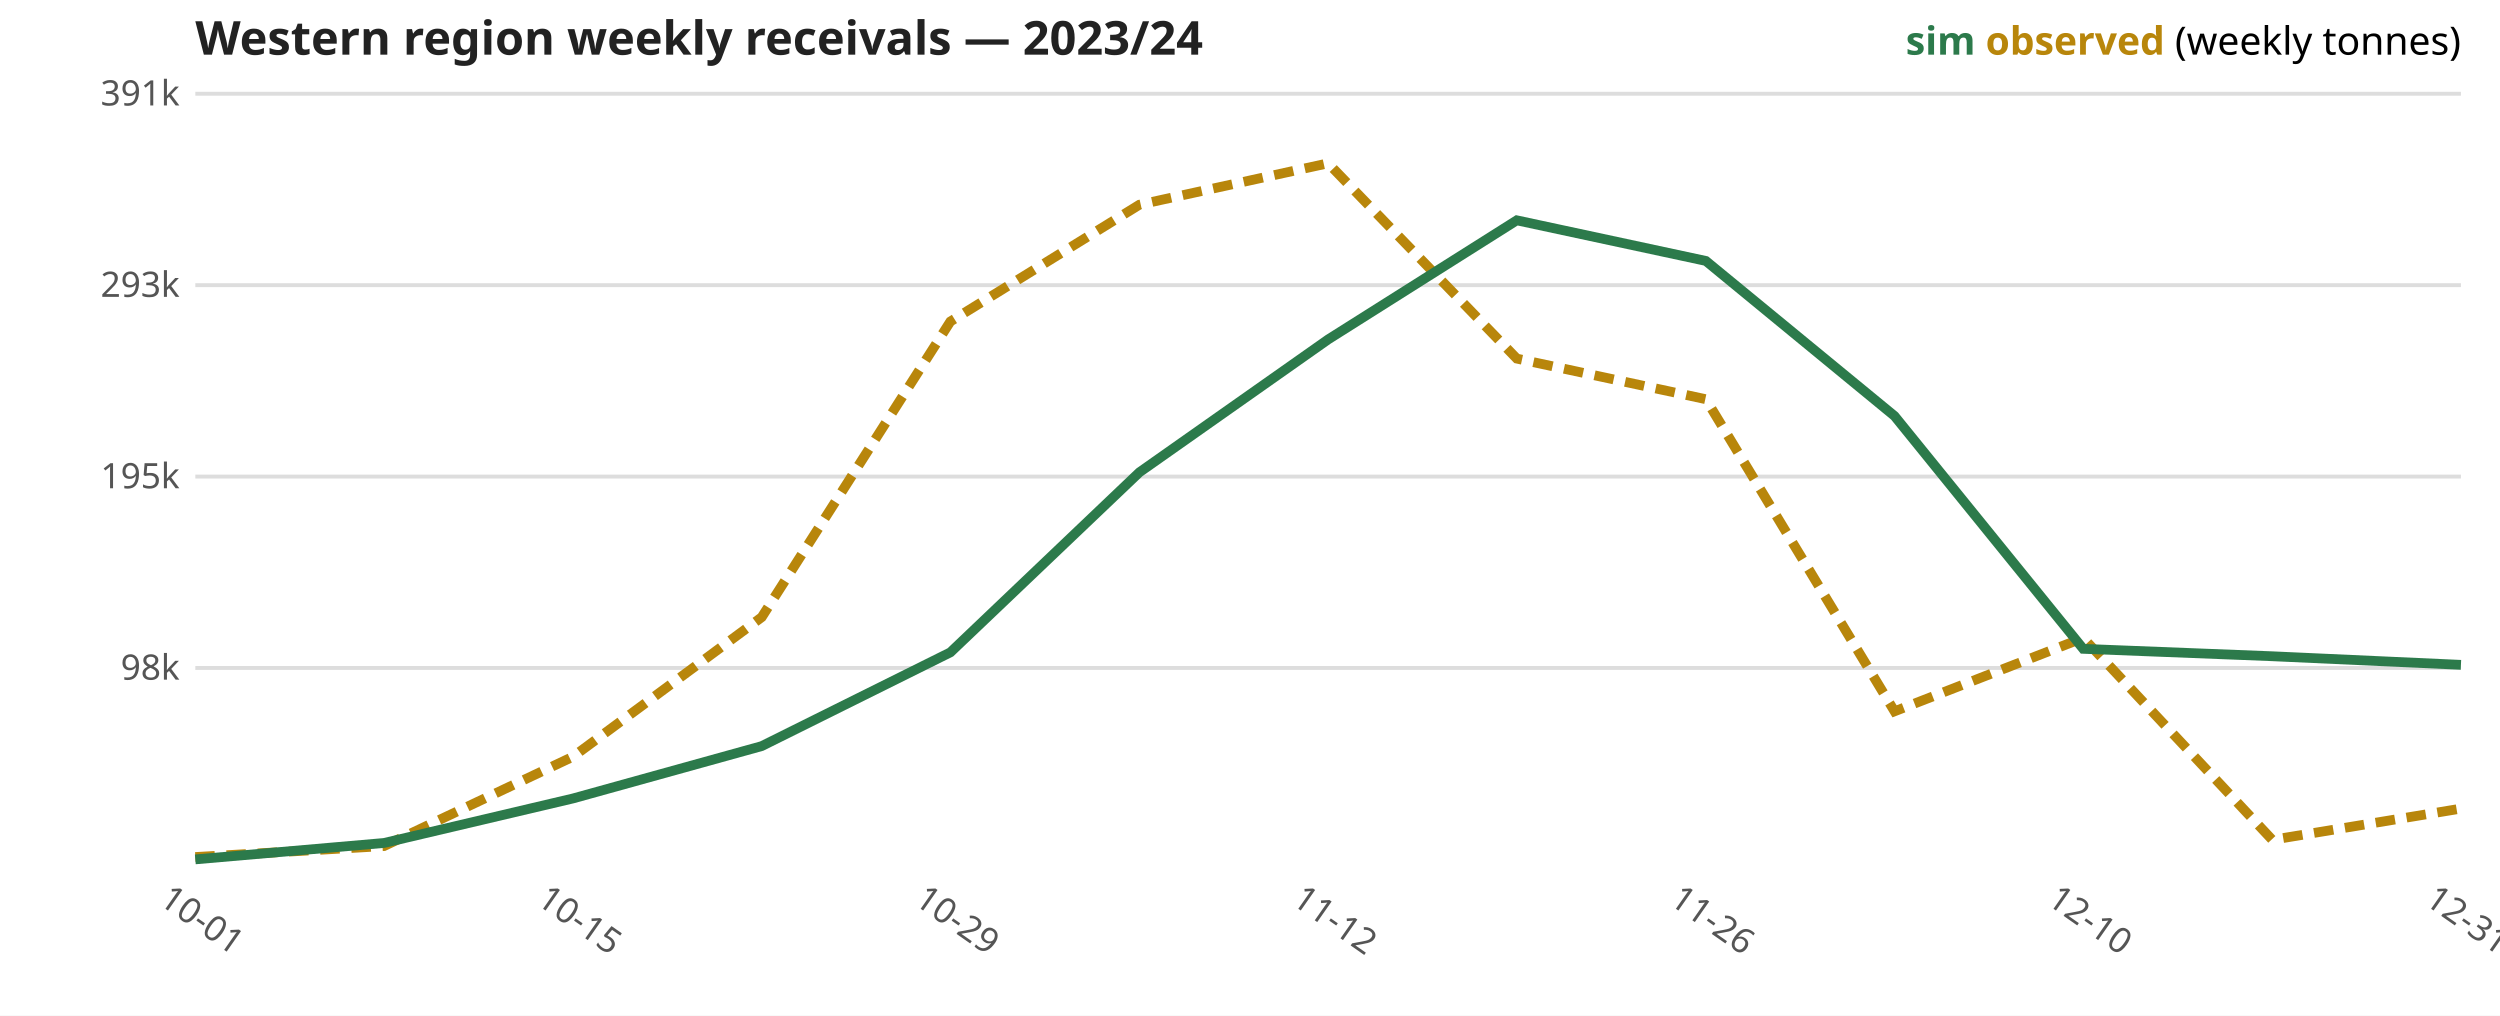
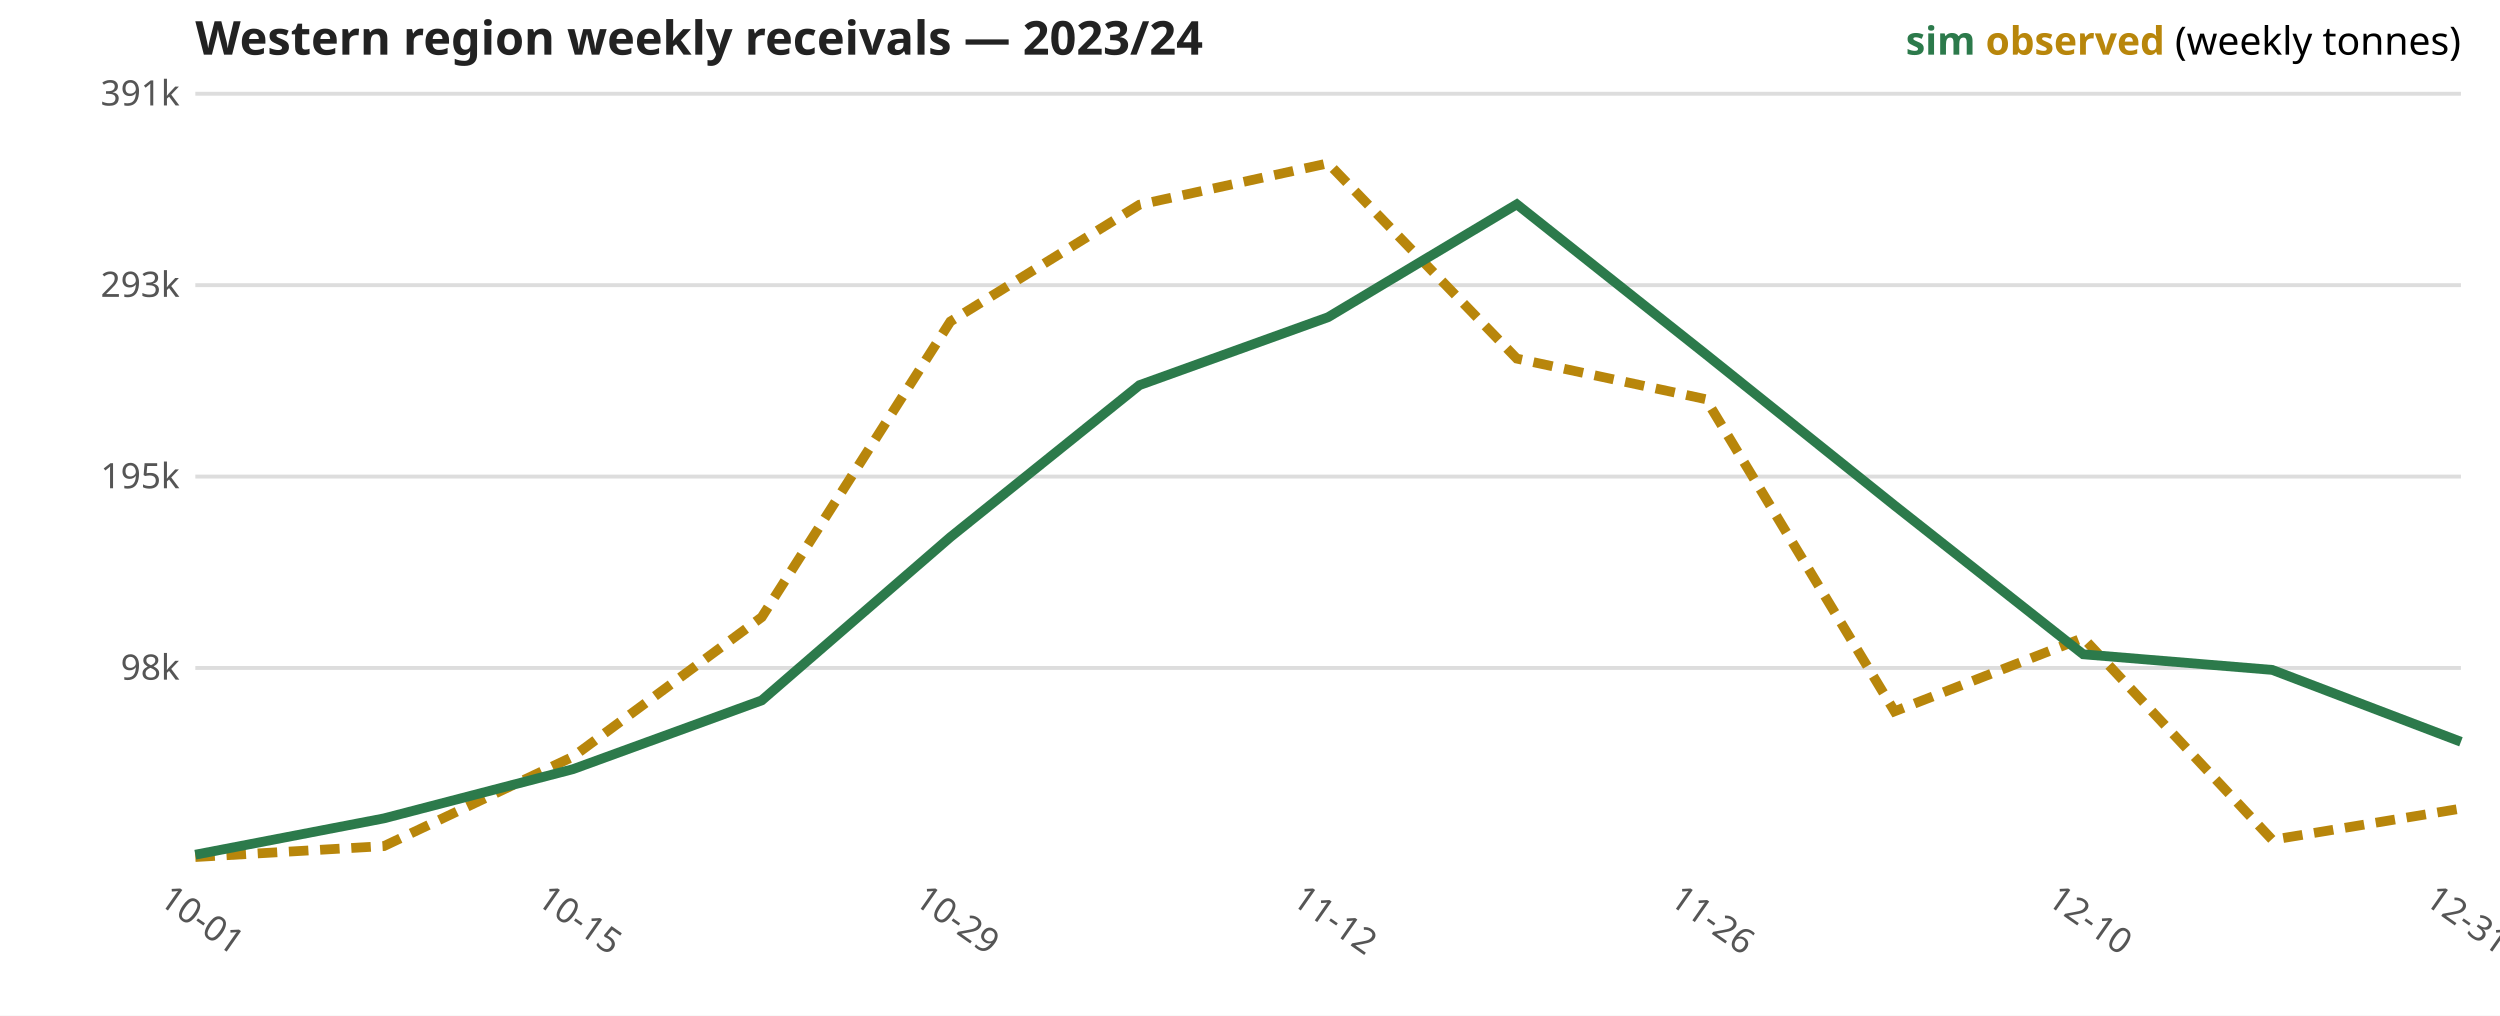
<svg xmlns="http://www.w3.org/2000/svg" viewBox="0 0 640 260" font-family="sans-serif">
  <rect width="640" height="260" fill="white" />
  <text x="50" y="14" font-size="12" font-weight="bold" fill="#222">Western region weekly receivals — 2023/24</text>
  <text x="630" y="14" font-size="10" text-anchor="end">
    <tspan fill="#2c7a4b" font-weight="bold">sim</tspan>
    <tspan fill="#b8860b" font-weight="bold">observed</tspan> (weekly tonnes)</text>
  <line x1="50" x2="630" y1="171" y2="171" stroke="#ddd" />
  <text x="46" y="174" font-size="9" text-anchor="end" fill="#555">98k</text>
  <line x1="50" x2="630" y1="122" y2="122" stroke="#ddd" />
  <text x="46" y="125" font-size="9" text-anchor="end" fill="#555">195k</text>
  <line x1="50" x2="630" y1="73" y2="73" stroke="#ddd" />
  <text x="46" y="76" font-size="9" text-anchor="end" fill="#555">293k</text>
  <line x1="50" x2="630" y1="24" y2="24" stroke="#ddd" />
  <text x="46" y="27" font-size="9" text-anchor="end" fill="#555">391k</text>
  <path d="M50.0,219.4L98.3,216.6L146.7,193.7L195.0,158.0L243.3,82.3L291.7,52.4L340.0,41.8L388.3,91.8L436.7,102.2L485.0,182.1L533.3,163.3L581.7,215.0L630.0,207.0" fill="none" stroke="#b8860b" stroke-width="2.5" stroke-dasharray="5 3" />
-   <path d="M50.0,220.0L98.3,215.8L146.7,204.4L195.0,191.0L243.3,167.0L291.7,120.9L340.0,86.9L388.3,56.4L436.7,66.8L485.0,106.5L533.3,166.1L581.7,168.0L630.0,170.2" fill="none" stroke="#2c7a4b" stroke-width="2.5" />
+   <path d="M50.0,218.8L98.3,209.5L146.7,196.9L195.0,179.3L243.3,137.5L291.7,98.6L340.0,81.2L388.3,52.3L436.7,90.7L485.0,129.4L533.3,167.5L581.7,171.5L630.0,189.9" fill="none" stroke="#2c7a4b" stroke-width="2.5" />
  <text x="50" y="238" font-size="9" text-anchor="middle" fill="#555" transform="rotate(35 50 238)">10-01</text>
  <text x="146.667" y="238" font-size="9" text-anchor="middle" fill="#555" transform="rotate(35 146.6667 238)">10-15</text>
  <text x="243.333" y="238" font-size="9" text-anchor="middle" fill="#555" transform="rotate(35 243.3333 238)">10-29</text>
  <text x="340" y="238" font-size="9" text-anchor="middle" fill="#555" transform="rotate(35 340 238)">11-12</text>
  <text x="436.667" y="238" font-size="9" text-anchor="middle" fill="#555" transform="rotate(35 436.6667 238)">11-26</text>
  <text x="533.333" y="238" font-size="9" text-anchor="middle" fill="#555" transform="rotate(35 533.3333 238)">12-10</text>
  <text x="630" y="238" font-size="9" text-anchor="middle" fill="#555" transform="rotate(35 630 238)">12-31</text>
</svg>
